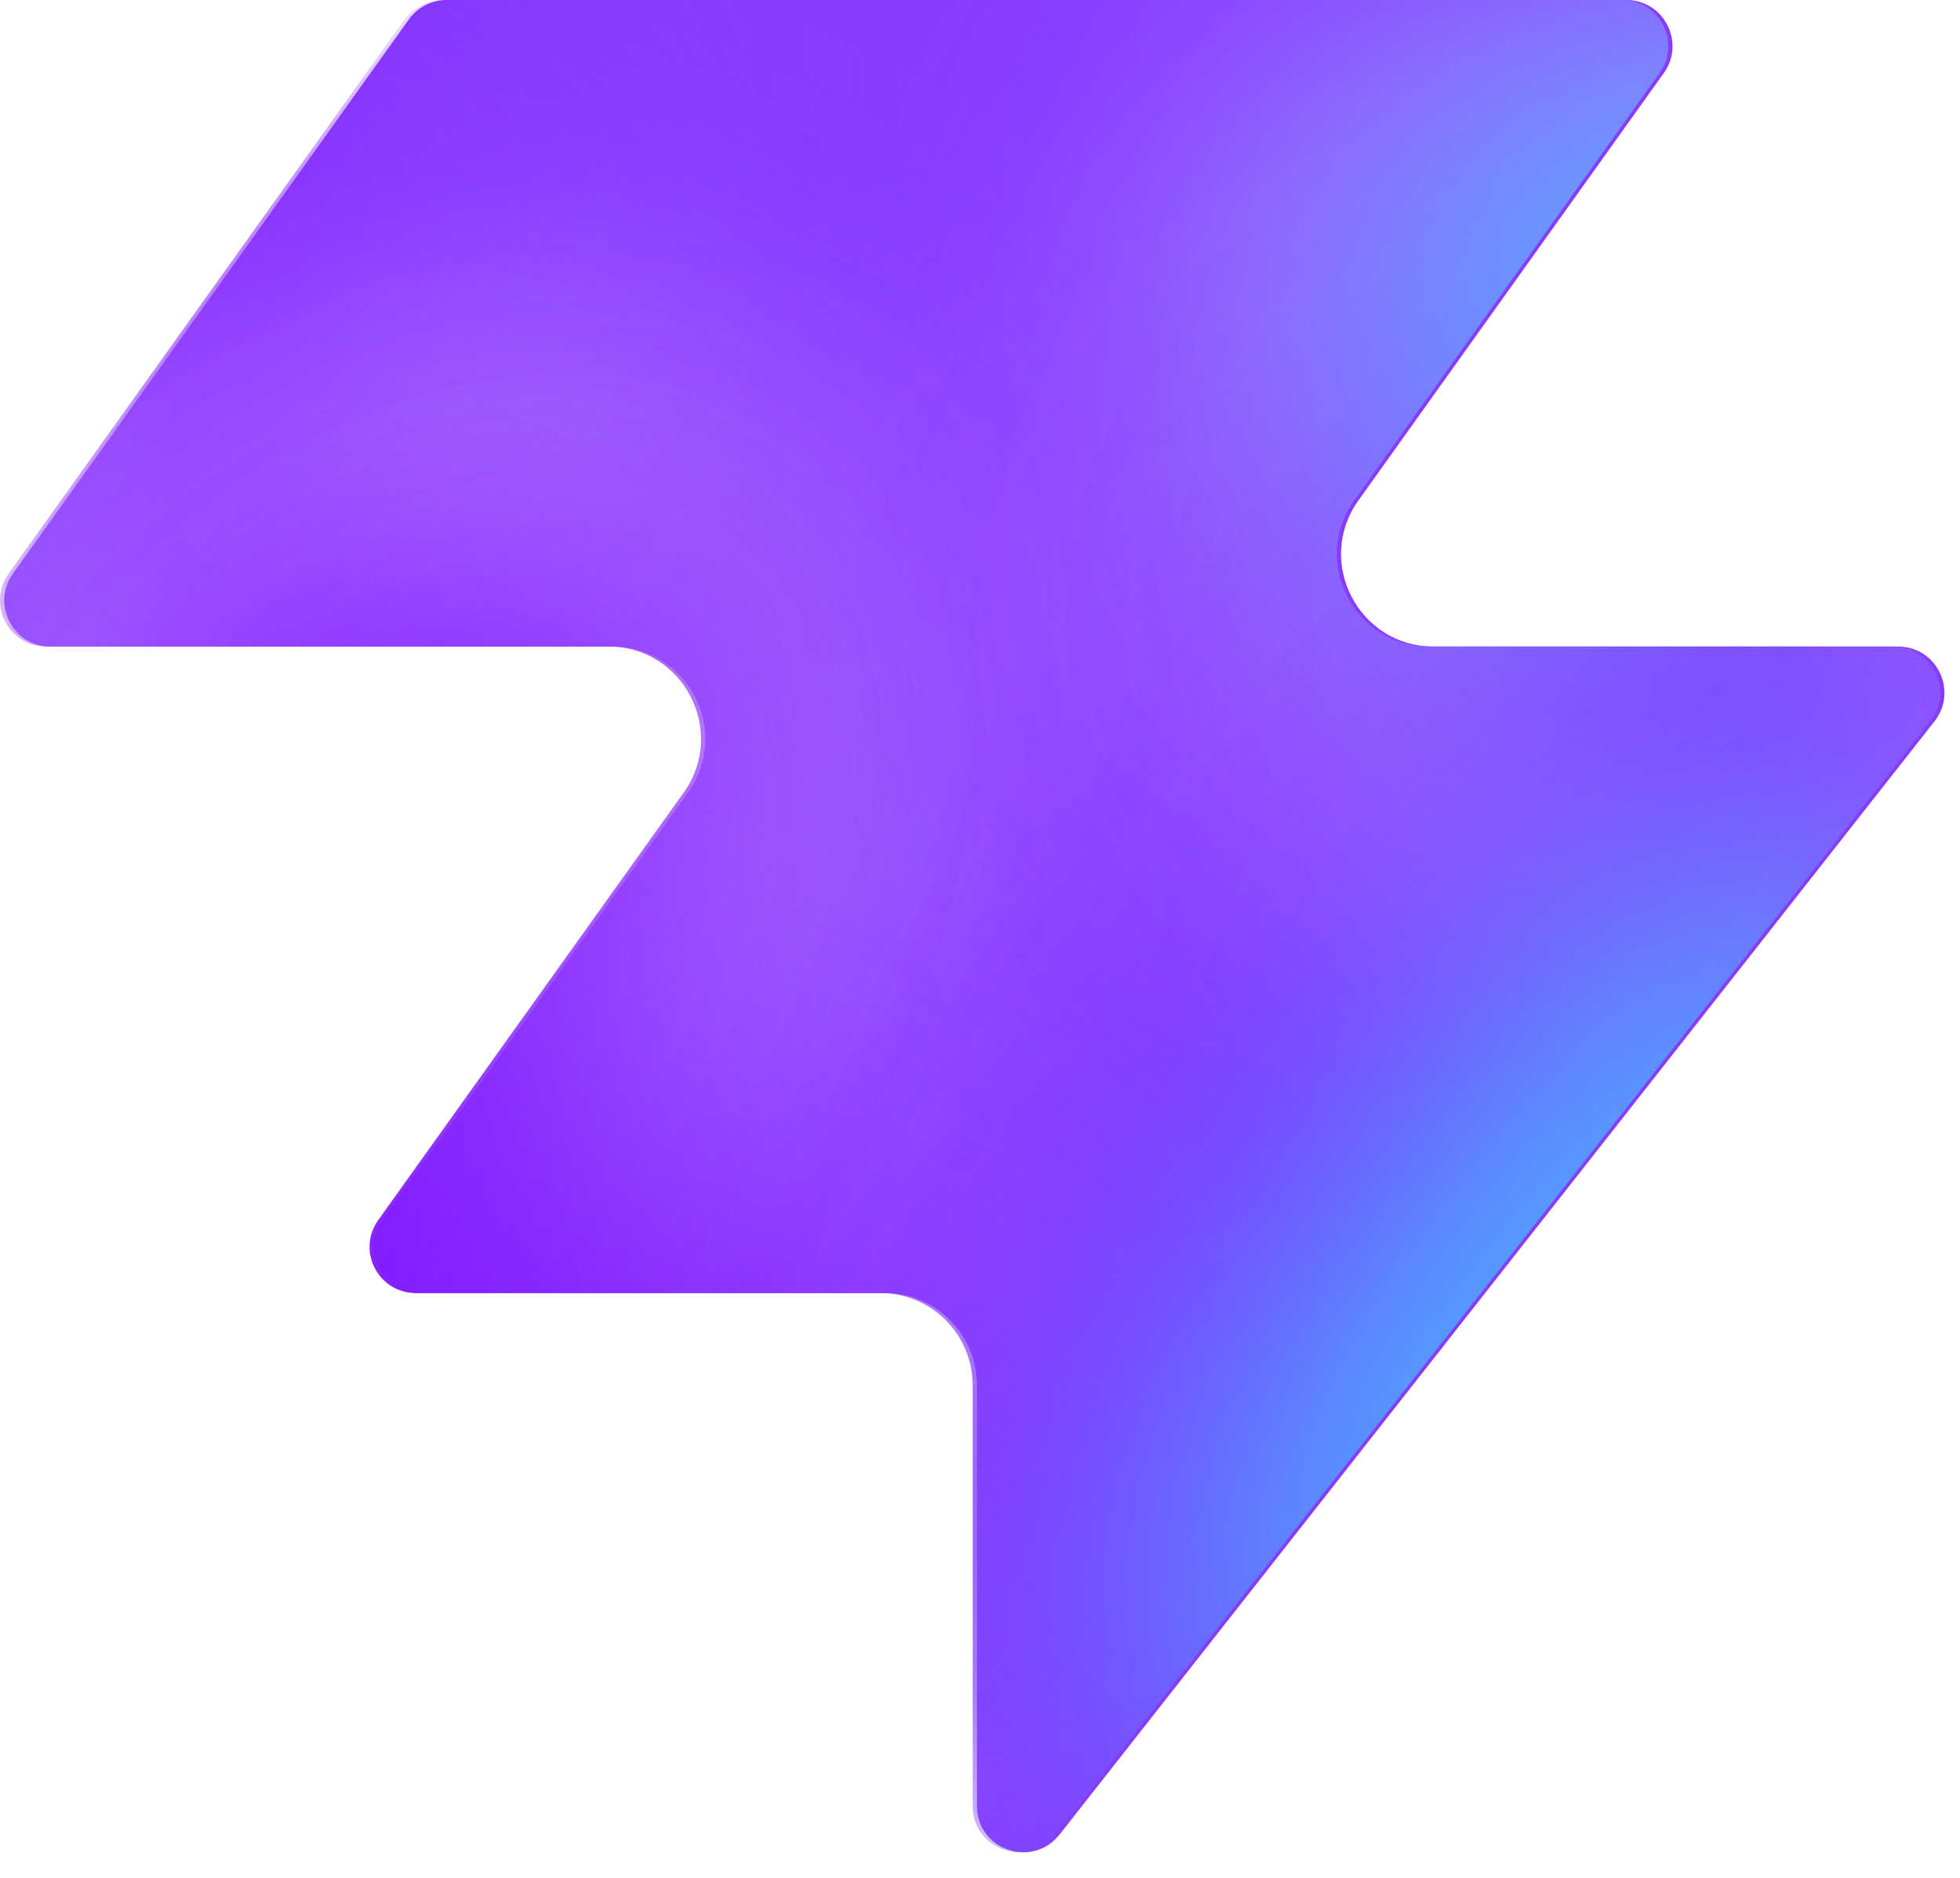
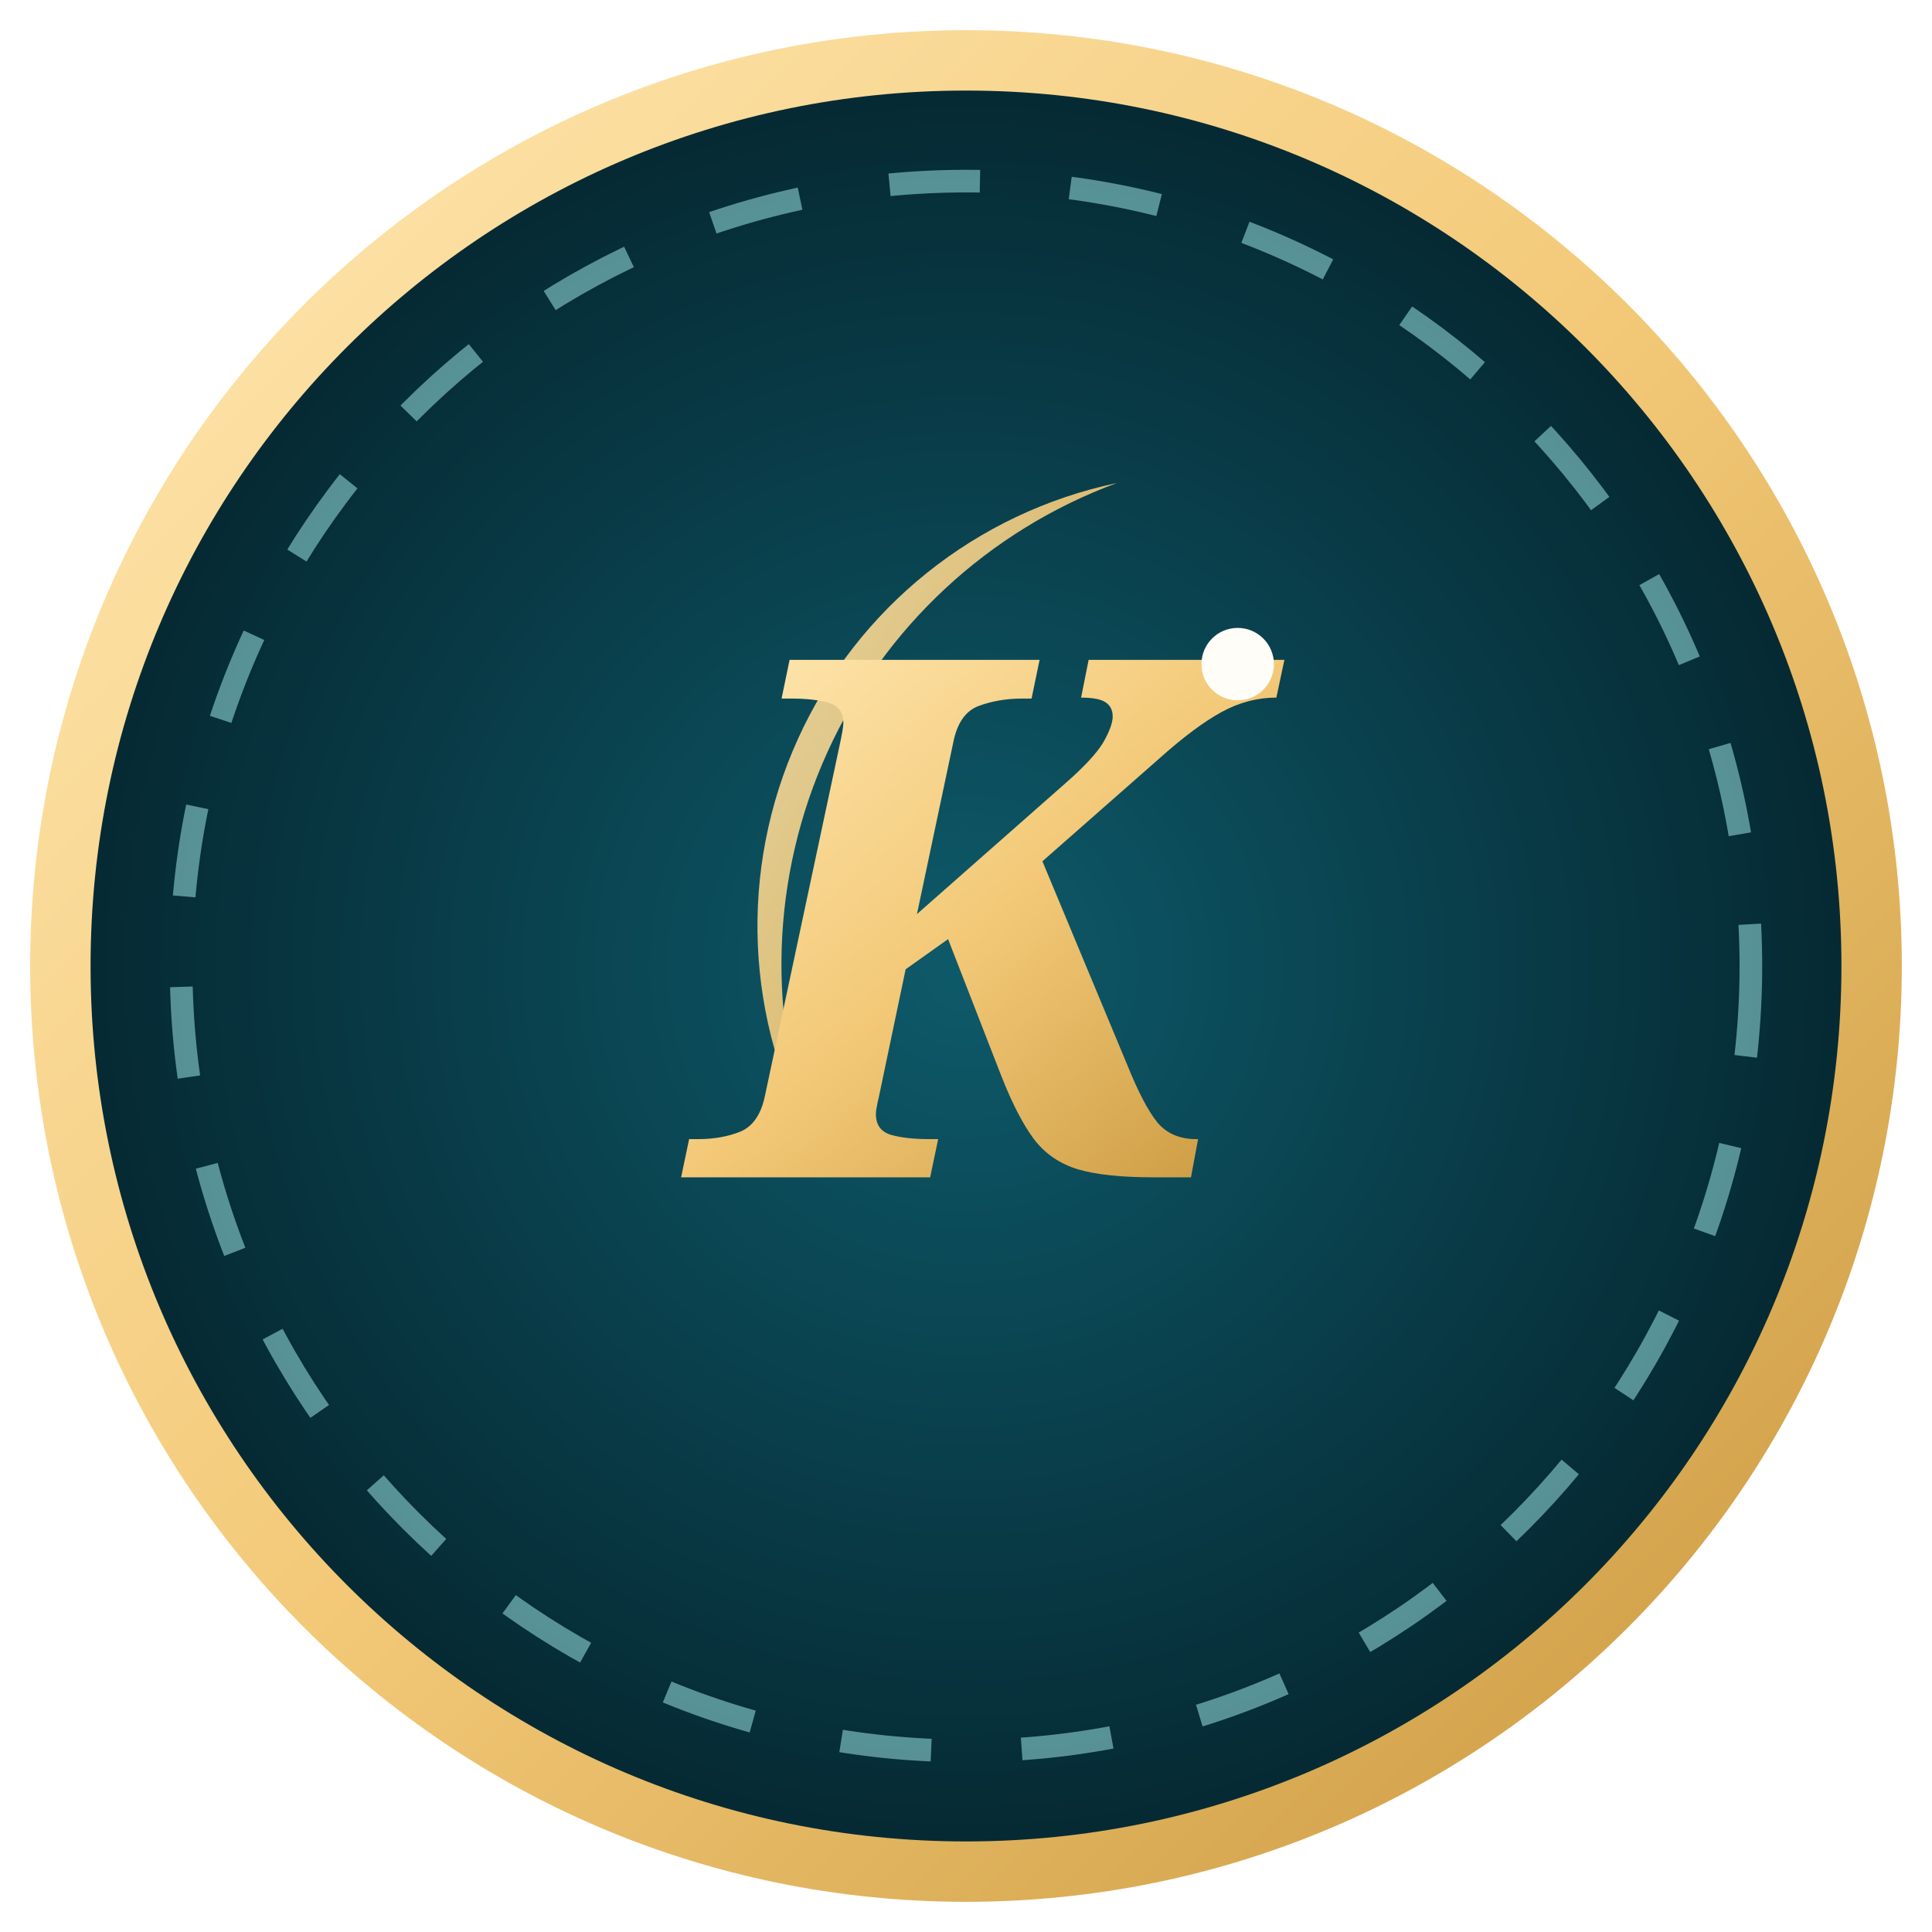
- <svg xmlns="http://www.w3.org/2000/svg" width="48" height="46" fill="none" viewBox="0 0 48 46">
-   <path fill="#863bff" d="M25.946 44.938c-.664.845-2.021.375-2.021-.698V33.937a2.26 2.26 0 0 0-2.262-2.262H10.287c-.92 0-1.456-1.04-.92-1.788l7.48-10.471c1.07-1.497 0-3.578-1.842-3.578H1.237c-.92 0-1.456-1.04-.92-1.788L10.013.474c.214-.297.556-.474.92-.474h28.894c.92 0 1.456 1.04.92 1.788l-7.48 10.471c-1.07 1.498 0 3.579 1.842 3.579h11.377c.943 0 1.473 1.088.89 1.83L25.947 44.94z" style="fill:#863bff;fill:color(display-p3 .525 .23 1);fill-opacity:1" />
-   <mask id="a" width="48" height="46" x="0" y="0" maskUnits="userSpaceOnUse" style="mask-type:alpha">
-     <path fill="#000" d="M25.842 44.938c-.664.844-2.021.375-2.021-.698V33.937a2.26 2.26 0 0 0-2.262-2.262H10.183c-.92 0-1.456-1.04-.92-1.788l7.48-10.471c1.07-1.498 0-3.579-1.842-3.579H1.133c-.92 0-1.456-1.04-.92-1.787L9.91.473c.214-.297.556-.474.92-.474h28.894c.92 0 1.456 1.04.92 1.788l-7.48 10.471c-1.07 1.498 0 3.578 1.842 3.578h11.377c.943 0 1.473 1.088.89 1.832L25.843 44.94z" style="fill:#000;fill-opacity:1" />
-   </mask>
-   <g mask="url(#a)">
-     <g filter="url(#b)">
-       <ellipse cx="5.508" cy="14.704" fill="#ede6ff" rx="5.508" ry="14.704" style="fill:#ede6ff;fill:color(display-p3 .927 .903 1);fill-opacity:1" transform="matrix(.00324 1 1 -.00324 -4.47 31.516)" />
-     </g>
-     <g filter="url(#c)">
-       <ellipse cx="10.399" cy="29.851" fill="#ede6ff" rx="10.399" ry="29.851" style="fill:#ede6ff;fill:color(display-p3 .927 .903 1);fill-opacity:1" transform="matrix(.00324 1 1 -.00324 -39.328 7.883)" />
-     </g>
-     <g filter="url(#d)">
-       <ellipse cx="5.508" cy="30.487" fill="#7e14ff" rx="5.508" ry="30.487" style="fill:#7e14ff;fill:color(display-p3 .492 .077 1);fill-opacity:1" transform="rotate(89.814 -25.913 -14.639)scale(1 -1)" />
-     </g>
-     <g filter="url(#e)">
-       <ellipse cx="5.508" cy="30.599" fill="#7e14ff" rx="5.508" ry="30.599" style="fill:#7e14ff;fill:color(display-p3 .492 .077 1);fill-opacity:1" transform="rotate(89.814 -32.644 -3.334)scale(1 -1)" />
-     </g>
-     <g filter="url(#f)">
-       <ellipse cx="5.508" cy="30.599" fill="#7e14ff" rx="5.508" ry="30.599" style="fill:#7e14ff;fill:color(display-p3 .492 .077 1);fill-opacity:1" transform="matrix(.00324 1 1 -.00324 -34.34 30.47)" />
-     </g>
-     <g filter="url(#g)">
-       <ellipse cx="14.072" cy="22.078" fill="#ede6ff" rx="14.072" ry="22.078" style="fill:#ede6ff;fill:color(display-p3 .927 .903 1);fill-opacity:1" transform="rotate(93.35 24.506 48.493)scale(-1 1)" />
-     </g>
-     <g filter="url(#h)">
-       <ellipse cx="3.47" cy="21.501" fill="#7e14ff" rx="3.47" ry="21.501" style="fill:#7e14ff;fill:color(display-p3 .492 .077 1);fill-opacity:1" transform="rotate(89.009 28.708 47.59)scale(-1 1)" />
-     </g>
-     <g filter="url(#i)">
-       <ellipse cx="3.47" cy="21.501" fill="#7e14ff" rx="3.47" ry="21.501" style="fill:#7e14ff;fill:color(display-p3 .492 .077 1);fill-opacity:1" transform="rotate(89.009 28.708 47.59)scale(-1 1)" />
-     </g>
-     <g filter="url(#j)">
-       <ellipse cx=".387" cy="8.972" fill="#7e14ff" rx="4.407" ry="29.108" style="fill:#7e14ff;fill:color(display-p3 .492 .077 1);fill-opacity:1" transform="rotate(39.51 .387 8.972)" />
-     </g>
-     <g filter="url(#k)">
-       <ellipse cx="47.523" cy="-6.092" fill="#7e14ff" rx="4.407" ry="29.108" style="fill:#7e14ff;fill:color(display-p3 .492 .077 1);fill-opacity:1" transform="rotate(37.892 47.523 -6.092)" />
-     </g>
-     <g filter="url(#l)">
-       <ellipse cx="41.412" cy="6.333" fill="#47bfff" rx="5.971" ry="9.665" style="fill:#47bfff;fill:color(display-p3 .28 .748 1);fill-opacity:1" transform="rotate(37.892 41.412 6.333)" />
-     </g>
-     <g filter="url(#m)">
-       <ellipse cx="-1.879" cy="38.332" fill="#7e14ff" rx="4.407" ry="29.108" style="fill:#7e14ff;fill:color(display-p3 .492 .077 1);fill-opacity:1" transform="rotate(37.892 -1.88 38.332)" />
-     </g>
-     <g filter="url(#n)">
-       <ellipse cx="-1.879" cy="38.332" fill="#7e14ff" rx="4.407" ry="29.108" style="fill:#7e14ff;fill:color(display-p3 .492 .077 1);fill-opacity:1" transform="rotate(37.892 -1.88 38.332)" />
-     </g>
-     <g filter="url(#o)">
-       <ellipse cx="35.651" cy="29.907" fill="#7e14ff" rx="4.407" ry="29.108" style="fill:#7e14ff;fill:color(display-p3 .492 .077 1);fill-opacity:1" transform="rotate(37.892 35.651 29.907)" />
-     </g>
-     <g filter="url(#p)">
-       <ellipse cx="38.418" cy="32.4" fill="#47bfff" rx="5.971" ry="15.297" style="fill:#47bfff;fill:color(display-p3 .28 .748 1);fill-opacity:1" transform="rotate(37.892 38.418 32.4)" />
-     </g>
-   </g>
+ <svg xmlns="http://www.w3.org/2000/svg" viewBox="0 0 64 64" fill="none">
  <defs>
-     <filter id="b" width="60.045" height="41.654" x="-19.77" y="16.149" color-interpolation-filters="sRGB" filterUnits="userSpaceOnUse">
-       <feFlood flood-opacity="0" result="BackgroundImageFix" />
-       <feBlend in="SourceGraphic" in2="BackgroundImageFix" result="shape" />
-       <feGaussianBlur result="effect1_foregroundBlur_2002_17158" stdDeviation="7.659" />
-     </filter>
-     <filter id="c" width="90.34" height="51.437" x="-54.613" y="-7.533" color-interpolation-filters="sRGB" filterUnits="userSpaceOnUse">
-       <feFlood flood-opacity="0" result="BackgroundImageFix" />
-       <feBlend in="SourceGraphic" in2="BackgroundImageFix" result="shape" />
-       <feGaussianBlur result="effect1_foregroundBlur_2002_17158" stdDeviation="7.659" />
-     </filter>
-     <filter id="d" width="79.355" height="29.4" x="-49.64" y="2.03" color-interpolation-filters="sRGB" filterUnits="userSpaceOnUse">
-       <feFlood flood-opacity="0" result="BackgroundImageFix" />
-       <feBlend in="SourceGraphic" in2="BackgroundImageFix" result="shape" />
-       <feGaussianBlur result="effect1_foregroundBlur_2002_17158" stdDeviation="4.596" />
-     </filter>
-     <filter id="e" width="79.579" height="29.4" x="-45.045" y="20.029" color-interpolation-filters="sRGB" filterUnits="userSpaceOnUse">
-       <feFlood flood-opacity="0" result="BackgroundImageFix" />
-       <feBlend in="SourceGraphic" in2="BackgroundImageFix" result="shape" />
-       <feGaussianBlur result="effect1_foregroundBlur_2002_17158" stdDeviation="4.596" />
-     </filter>
-     <filter id="f" width="79.579" height="29.4" x="-43.513" y="21.178" color-interpolation-filters="sRGB" filterUnits="userSpaceOnUse">
-       <feFlood flood-opacity="0" result="BackgroundImageFix" />
-       <feBlend in="SourceGraphic" in2="BackgroundImageFix" result="shape" />
-       <feGaussianBlur result="effect1_foregroundBlur_2002_17158" stdDeviation="4.596" />
-     </filter>
-     <filter id="g" width="74.749" height="58.852" x="15.756" y="-17.901" color-interpolation-filters="sRGB" filterUnits="userSpaceOnUse">
-       <feFlood flood-opacity="0" result="BackgroundImageFix" />
-       <feBlend in="SourceGraphic" in2="BackgroundImageFix" result="shape" />
-       <feGaussianBlur result="effect1_foregroundBlur_2002_17158" stdDeviation="7.659" />
-     </filter>
-     <filter id="h" width="61.377" height="25.362" x="23.548" y="2.284" color-interpolation-filters="sRGB" filterUnits="userSpaceOnUse">
-       <feFlood flood-opacity="0" result="BackgroundImageFix" />
-       <feBlend in="SourceGraphic" in2="BackgroundImageFix" result="shape" />
-       <feGaussianBlur result="effect1_foregroundBlur_2002_17158" stdDeviation="4.596" />
-     </filter>
-     <filter id="i" width="61.377" height="25.362" x="23.548" y="2.284" color-interpolation-filters="sRGB" filterUnits="userSpaceOnUse">
-       <feFlood flood-opacity="0" result="BackgroundImageFix" />
-       <feBlend in="SourceGraphic" in2="BackgroundImageFix" result="shape" />
-       <feGaussianBlur result="effect1_foregroundBlur_2002_17158" stdDeviation="4.596" />
-     </filter>
-     <filter id="j" width="56.045" height="63.649" x="-27.636" y="-22.853" color-interpolation-filters="sRGB" filterUnits="userSpaceOnUse">
-       <feFlood flood-opacity="0" result="BackgroundImageFix" />
-       <feBlend in="SourceGraphic" in2="BackgroundImageFix" result="shape" />
-       <feGaussianBlur result="effect1_foregroundBlur_2002_17158" stdDeviation="4.596" />
-     </filter>
-     <filter id="k" width="54.814" height="64.646" x="20.116" y="-38.415" color-interpolation-filters="sRGB" filterUnits="userSpaceOnUse">
-       <feFlood flood-opacity="0" result="BackgroundImageFix" />
-       <feBlend in="SourceGraphic" in2="BackgroundImageFix" result="shape" />
-       <feGaussianBlur result="effect1_foregroundBlur_2002_17158" stdDeviation="4.596" />
-     </filter>
-     <filter id="l" width="33.541" height="35.313" x="24.641" y="-11.323" color-interpolation-filters="sRGB" filterUnits="userSpaceOnUse">
-       <feFlood flood-opacity="0" result="BackgroundImageFix" />
-       <feBlend in="SourceGraphic" in2="BackgroundImageFix" result="shape" />
-       <feGaussianBlur result="effect1_foregroundBlur_2002_17158" stdDeviation="4.596" />
-     </filter>
-     <filter id="m" width="54.814" height="64.646" x="-29.286" y="6.009" color-interpolation-filters="sRGB" filterUnits="userSpaceOnUse">
-       <feFlood flood-opacity="0" result="BackgroundImageFix" />
-       <feBlend in="SourceGraphic" in2="BackgroundImageFix" result="shape" />
-       <feGaussianBlur result="effect1_foregroundBlur_2002_17158" stdDeviation="4.596" />
-     </filter>
-     <filter id="n" width="54.814" height="64.646" x="-29.286" y="6.009" color-interpolation-filters="sRGB" filterUnits="userSpaceOnUse">
-       <feFlood flood-opacity="0" result="BackgroundImageFix" />
-       <feBlend in="SourceGraphic" in2="BackgroundImageFix" result="shape" />
-       <feGaussianBlur result="effect1_foregroundBlur_2002_17158" stdDeviation="4.596" />
-     </filter>
-     <filter id="o" width="54.814" height="64.646" x="8.244" y="-2.416" color-interpolation-filters="sRGB" filterUnits="userSpaceOnUse">
-       <feFlood flood-opacity="0" result="BackgroundImageFix" />
-       <feBlend in="SourceGraphic" in2="BackgroundImageFix" result="shape" />
-       <feGaussianBlur result="effect1_foregroundBlur_2002_17158" stdDeviation="4.596" />
-     </filter>
-     <filter id="p" width="39.409" height="43.623" x="18.713" y="10.588" color-interpolation-filters="sRGB" filterUnits="userSpaceOnUse">
-       <feFlood flood-opacity="0" result="BackgroundImageFix" />
-       <feBlend in="SourceGraphic" in2="BackgroundImageFix" result="shape" />
-       <feGaussianBlur result="effect1_foregroundBlur_2002_17158" stdDeviation="4.596" />
-     </filter>
+     <radialGradient id="bg" cx="50%" cy="50%" r="50%">
+       <stop offset="0%" stop-color="#0E5A6A" />
+       <stop offset="100%" stop-color="#052831" />
+     </radialGradient>
+     <linearGradient id="gold" x1="0%" y1="0%" x2="100%" y2="100%">
+       <stop offset="0%" stop-color="#FFE8B2" />
+       <stop offset="50%" stop-color="#F3C978" />
+       <stop offset="100%" stop-color="#C9983E" />
+     </linearGradient>
  </defs>
+   <circle cx="32" cy="32" r="30" fill="url(#bg)" stroke="url(#gold)" stroke-width="2" />
+   <circle cx="32" cy="32" r="26" fill="none" stroke="#8ED4D6" stroke-width="0.75" stroke-dasharray="3 3" opacity="0.6" />
+   <path d="M37 16 A 15 15 0 0 0 27 38 A 17 17 0 0 1 37 16 Z" fill="url(#gold)" opacity="0.9" />
+   <text x="32" y="39" text-anchor="middle" font-family="'Cormorant Garamond', Georgia, serif" font-size="24" font-weight="600" font-style="italic" fill="url(#gold)">K</text>
+   <circle cx="41" cy="22" r="1.2" fill="#FFFDF8" />
</svg>
